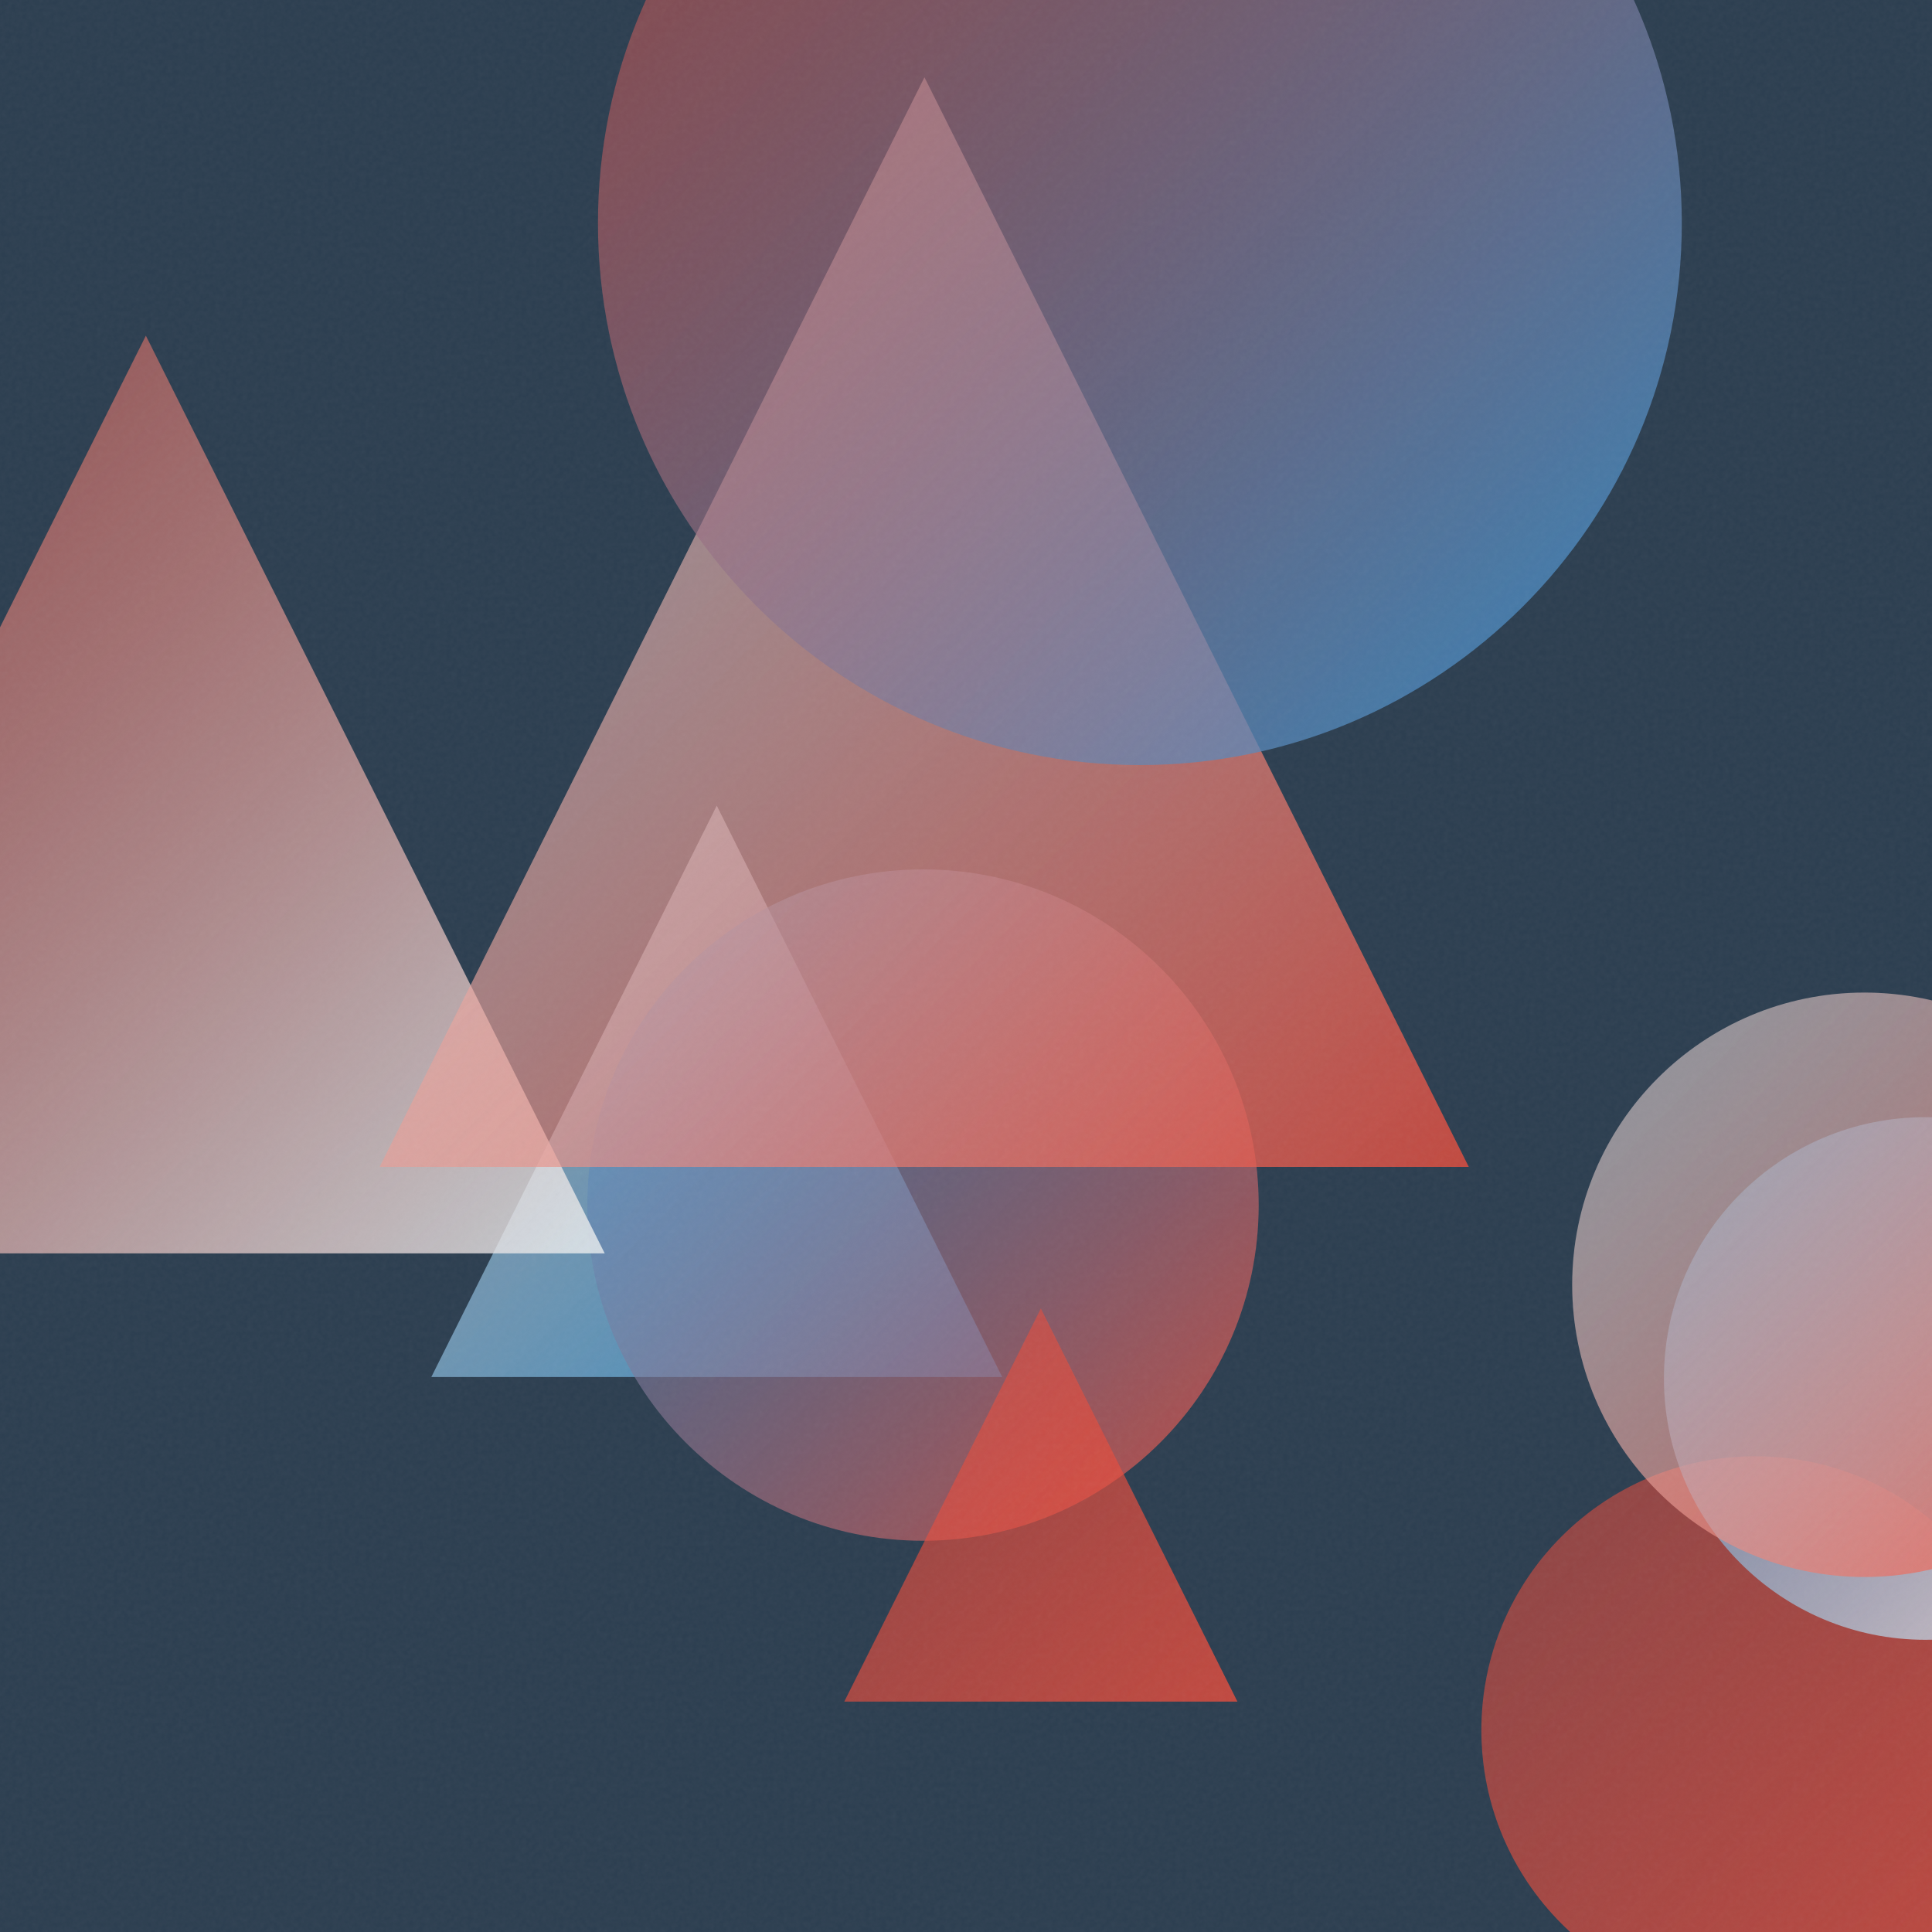
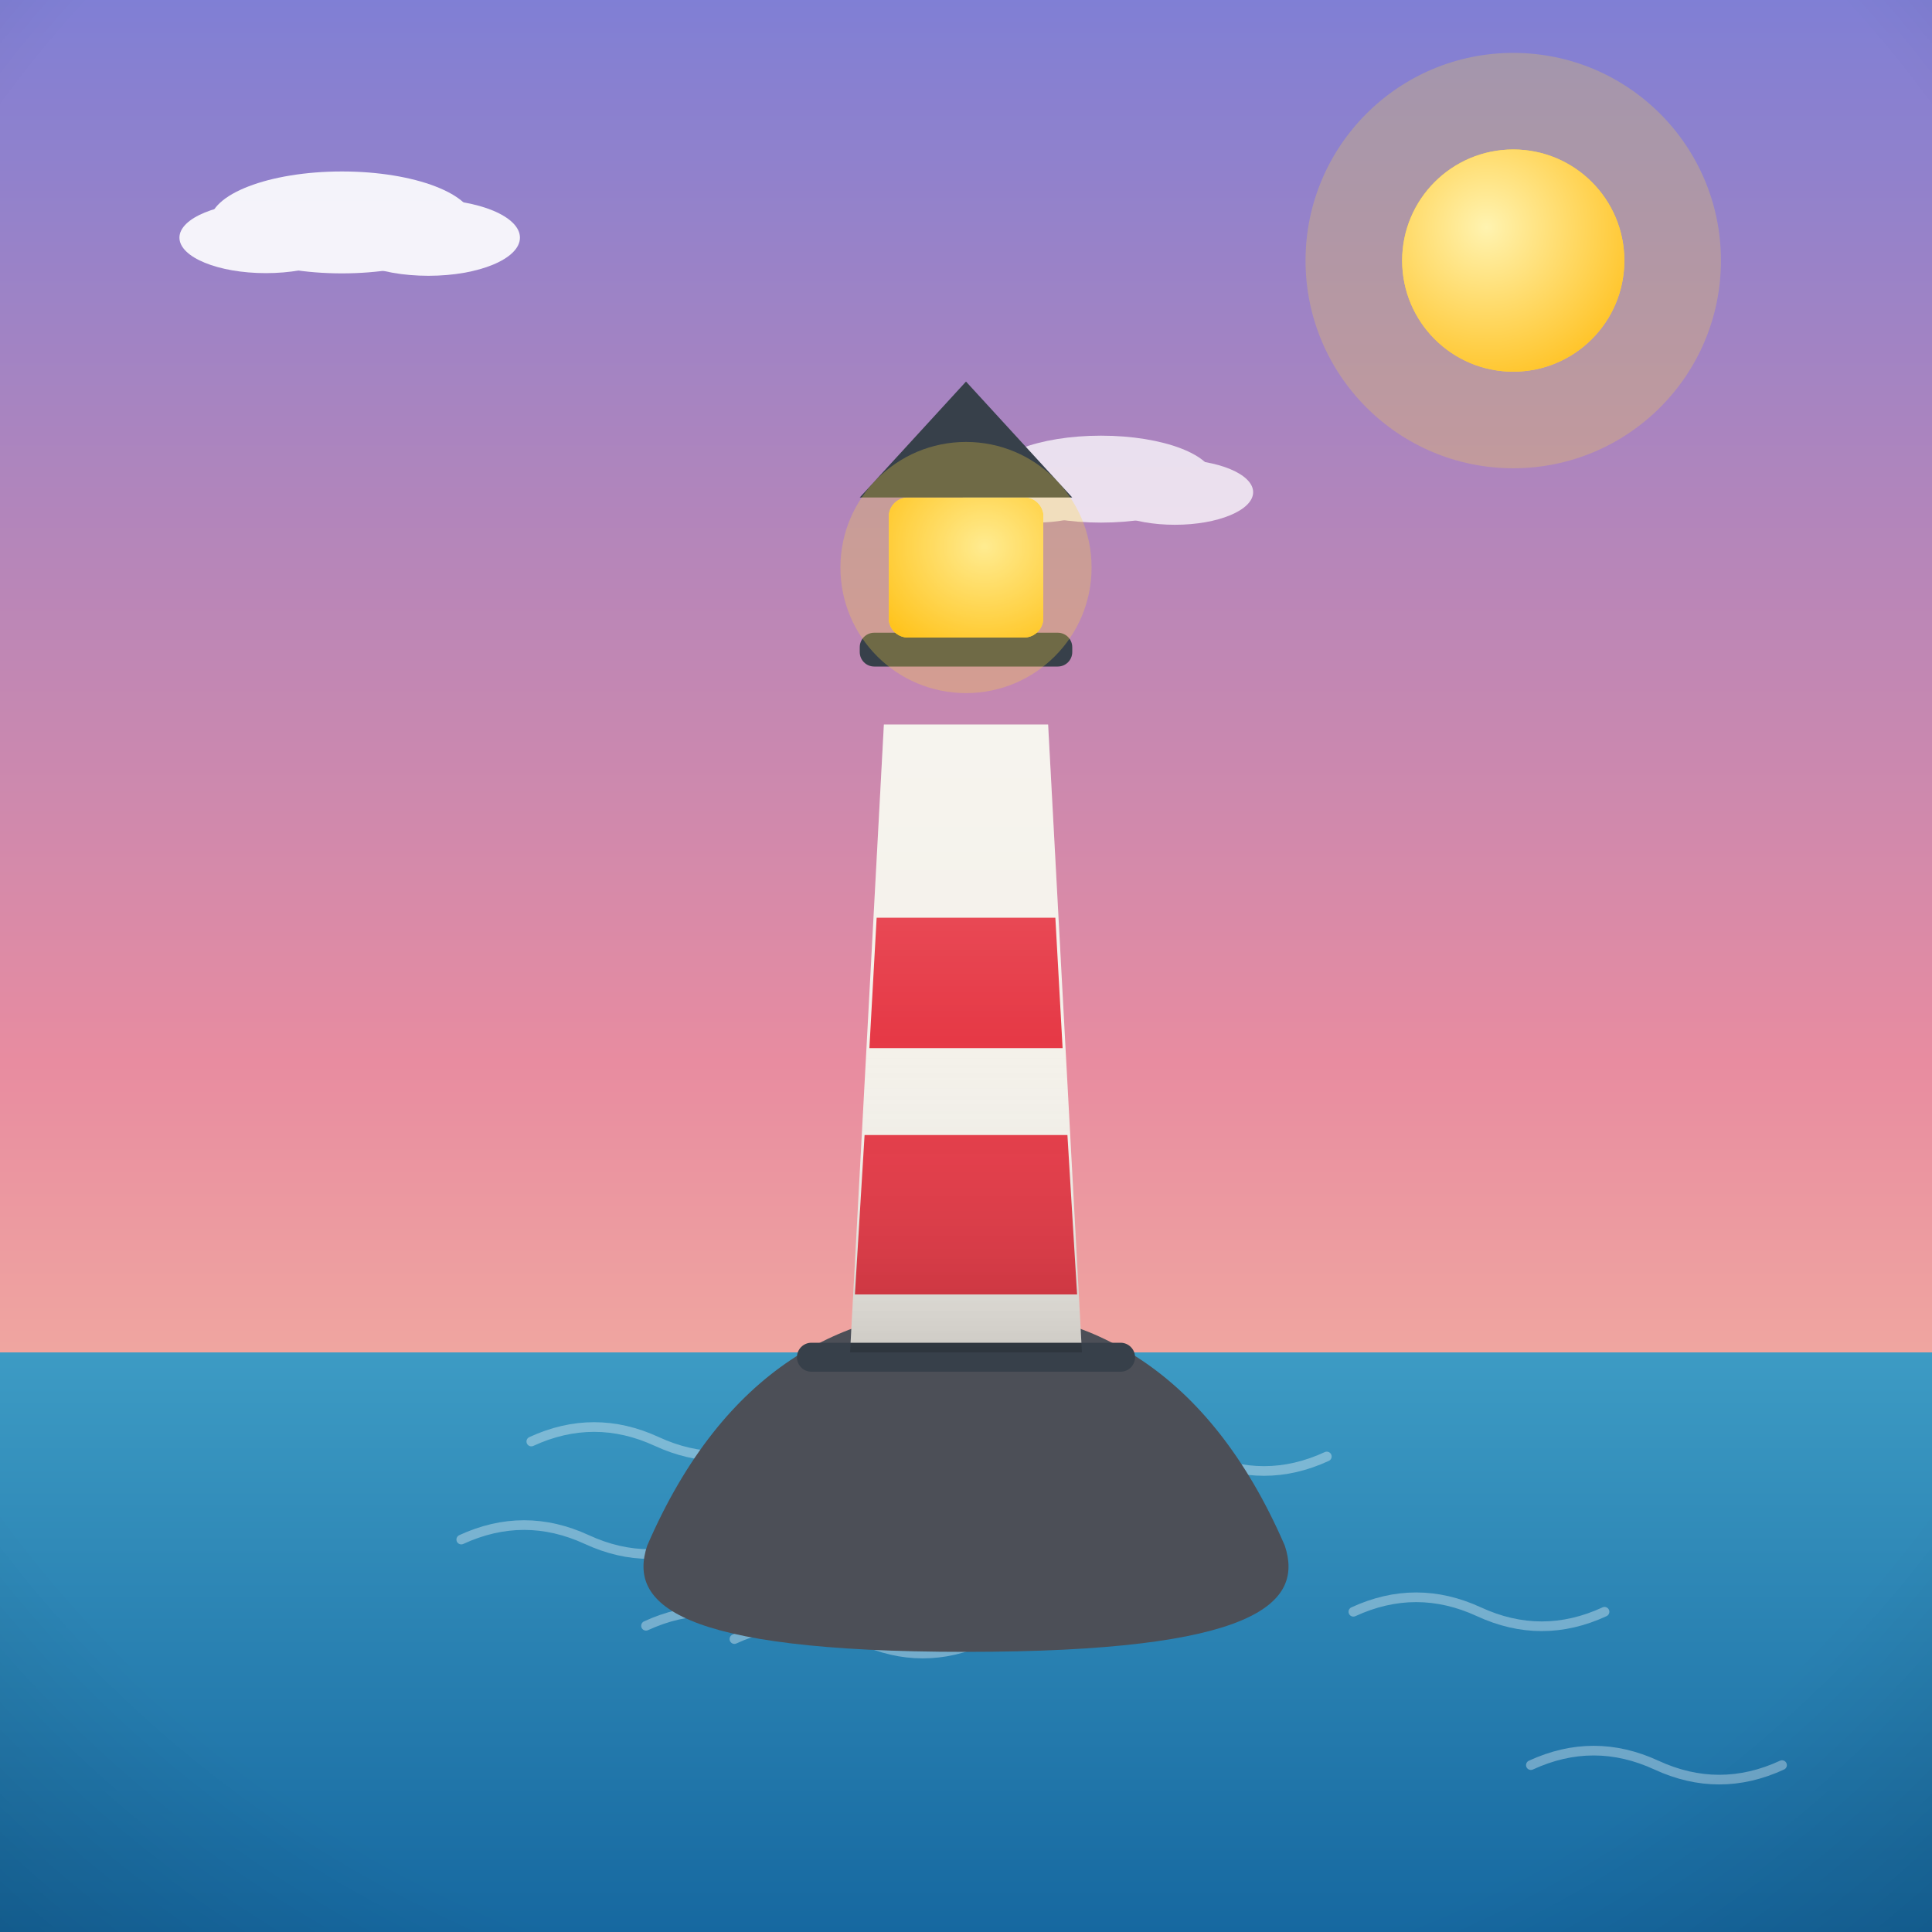
- <svg xmlns="http://www.w3.org/2000/svg" viewBox="0 0 400 400">
+ <svg xmlns="http://www.w3.org/2000/svg" viewBox="0 0 800 800">
  <defs>
-     <linearGradient id="g0" x1="89.3" y1="166.8" x2="207.5" y2="285.1" gradientUnits="userSpaceOnUse">
-       <stop offset="0" stop-color="#ECF0F1" stop-opacity="0.5" />
-       <stop offset="1" stop-color="#3498DB" stop-opacity="0.8" />
+     <linearGradient id="sky" x1="0" y1="0" x2="0" y2="1">
+       <stop offset="0" stop-color="#7f7fd5" />
+       <stop offset="0.55" stop-color="#e88ca0" />
+       <stop offset="1" stop-color="#ffd9a0" />
    </linearGradient>
-     <linearGradient id="g1" x1="121.6" y1="180.0" x2="260.6" y2="319.0" gradientUnits="userSpaceOnUse">
-       <stop offset="0" stop-color="#3498DB" stop-opacity="0.5" />
-       <stop offset="1" stop-color="#E74C3C" stop-opacity="0.8" />
+     <radialGradient id="sunG" cx="0.38" cy="0.35" r="0.9">
+       <stop offset="0" stop-color="#fff3b0" />
+       <stop offset="1" stop-color="#ffb703" />
+     </radialGradient>
+     <linearGradient id="ground" x1="0" y1="0" x2="0" y2="1">
+       <stop offset="0" stop-color="#69b06f" />
+       <stop offset="1" stop-color="#3c7a44" />
    </linearGradient>
-     <linearGradient id="g2" x1="306.7" y1="301.5" x2="420.1" y2="414.9" gradientUnits="userSpaceOnUse">
-       <stop offset="0" stop-color="#E74C3C" stop-opacity="0.5" />
-       <stop offset="1" stop-color="#E74C3C" stop-opacity="0.8" />
+     <linearGradient id="sea" x1="0" y1="0" x2="0" y2="1">
+       <stop offset="0" stop-color="#3d9bc4" />
+       <stop offset="1" stop-color="#1668a0" />
    </linearGradient>
-     <linearGradient id="g3" x1="344.6" y1="231.4" x2="452.7" y2="339.5" gradientUnits="userSpaceOnUse">
-       <stop offset="0" stop-color="#3498DB" stop-opacity="0.5" />
-       <stop offset="1" stop-color="#ECF0F1" stop-opacity="0.8" />
+     <linearGradient id="shade" x1="0" y1="0" x2="0" y2="1">
+       <stop offset="0" stop-color="#ffffff" stop-opacity="0.20" />
+       <stop offset="0.5" stop-color="#ffffff" stop-opacity="0" />
+       <stop offset="1" stop-color="#000000" stop-opacity="0.16" />
    </linearGradient>
-     <linearGradient id="g4" x1="-64.8" y1="69.5" x2="125.2" y2="259.5" gradientUnits="userSpaceOnUse">
-       <stop offset="0" stop-color="#E74C3C" stop-opacity="0.5" />
-       <stop offset="1" stop-color="#ECF0F1" stop-opacity="0.8" />
-     </linearGradient>
-     <linearGradient id="g5" x1="78.6" y1="16.0" x2="304.1" y2="241.6" gradientUnits="userSpaceOnUse">
-       <stop offset="0" stop-color="#ECF0F1" stop-opacity="0.5" />
-       <stop offset="1" stop-color="#E74C3C" stop-opacity="0.8" />
-     </linearGradient>
-     <linearGradient id="g6" x1="174.8" y1="270.9" x2="256.2" y2="352.3" gradientUnits="userSpaceOnUse">
-       <stop offset="0" stop-color="#E74C3C" stop-opacity="0.5" />
-       <stop offset="1" stop-color="#E74C3C" stop-opacity="0.8" />
-     </linearGradient>
-     <linearGradient id="g7" x1="123.8" y1="-66.0" x2="348.1" y2="158.4" gradientUnits="userSpaceOnUse">
-       <stop offset="0" stop-color="#E74C3C" stop-opacity="0.5" />
-       <stop offset="1" stop-color="#3498DB" stop-opacity="0.8" />
-     </linearGradient>
-     <linearGradient id="g8" x1="325.5" y1="205.5" x2="446.5" y2="326.5" gradientUnits="userSpaceOnUse">
-       <stop offset="0" stop-color="#ECF0F1" stop-opacity="0.5" />
-       <stop offset="1" stop-color="#E74C3C" stop-opacity="0.8" />
-     </linearGradient>
-     <filter id="n">
-       <feTurbulence type="fractalNoise" baseFrequency="0.9" numOctaves="2" stitchTiles="stitch" />
-       <feColorMatrix type="saturate" values="0" />
-     </filter>
+     <radialGradient id="vig" cx="0.5" cy="0.42" r="0.85">
+       <stop offset="0.72" stop-color="#000000" stop-opacity="0" />
+       <stop offset="1" stop-color="#000000" stop-opacity="0.20" />
+     </radialGradient>
  </defs>
-   <rect width="400" height="400" fill="#2C3E50" />
-   <path d="M 148.4 166.8 L 207.5 285.1 L 89.3 285.1 Z" fill="url(#g0)" />
-   <circle cx="191.1" cy="249.5" r="69.5" fill="url(#g1)" />
-   <circle cx="363.4" cy="358.2" r="56.7" fill="url(#g2)" />
-   <circle cx="398.6" cy="285.4" r="54.1" fill="url(#g3)" />
-   <path d="M 30.2 69.5 L 125.2 259.5 L -64.8 259.5 Z" fill="url(#g4)" />
-   <path d="M 191.4 16.0 L 304.1 241.6 L 78.6 241.6 Z" fill="url(#g5)" />
-   <path d="M 215.5 270.9 L 256.2 352.3 L 174.8 352.3 Z" fill="url(#g6)" />
-   <circle cx="236.0" cy="46.2" r="112.2" fill="url(#g7)" />
-   <circle cx="386.0" cy="266.0" r="60.5" fill="url(#g8)" />
-   <rect width="400" height="400" filter="url(#n)" opacity="0.05" />
+   <rect width="800" height="800" fill="url(#sky)" />
+   <circle cx="626.6" cy="107.9" r="86" fill="#ffd93d" opacity="0.25" />
+   <circle cx="626.6" cy="107.9" r="46" fill="#ffd93d" />
+   <circle cx="626.6" cy="107.9" r="46" fill="url(#sunG)" />
+   <g fill="#ffffff" opacity="0.9">
+     <ellipse cx="141.6" cy="92.1" rx="54.7" ry="21.1" />
+     <ellipse cx="110.1" cy="98.4" rx="35.8" ry="14.7" />
+     <ellipse cx="177.4" cy="98.4" rx="37.9" ry="15.8" />
+   </g>
+   <g fill="#ffffff" opacity="0.75">
+     <ellipse cx="455.9" cy="198.4" rx="46.8" ry="18" />
+     <ellipse cx="428.8" cy="203.8" rx="30.6" ry="12.6" />
+     <ellipse cx="486.5" cy="203.8" rx="32.4" ry="13.5" />
+   </g>
+   <rect y="560" width="800" height="240" fill="url(#sea)" />
+   <path d="M 445.4 603.1 q 26 -12 52 0 q 26 12 52 0" fill="none" stroke="#ffffff" stroke-width="4" stroke-linecap="round" opacity="0.35" />
+   <path d="M 220 596.9 q 26 -12 52 0 q 26 12 52 0" fill="none" stroke="#ffffff" stroke-width="4" stroke-linecap="round" opacity="0.35" />
+   <path d="M 191 637.5 q 26 -12 52 0 q 26 12 52 0" fill="none" stroke="#ffffff" stroke-width="4" stroke-linecap="round" opacity="0.35" />
+   <path d="M 633.9 730.9 q 26 -12 52 0 q 26 12 52 0" fill="none" stroke="#ffffff" stroke-width="4" stroke-linecap="round" opacity="0.35" />
+   <path d="M 560.4 667.4 q 26 -12 52 0 q 26 12 52 0" fill="none" stroke="#ffffff" stroke-width="4" stroke-linecap="round" opacity="0.35" />
+   <path d="M 267.5 673.2 q 26 -12 52 0 q 26 12 52 0" fill="none" stroke="#ffffff" stroke-width="4" stroke-linecap="round" opacity="0.35" />
+   <path d="M 304.1 678.7 q 26 -12 52 0 q 26 12 52 0" fill="none" stroke="#ffffff" stroke-width="4" stroke-linecap="round" opacity="0.35" />
+   <g transform="translate(400 0) scale(-1 1) translate(-400 0)">
+     <path d="M268 640 C 300 566 350 542 400 542 C 450 542 500 566 532 640 C 540 664 520 684 400 684 C 280 684 260 664 268 640 Z" fill="#4c4f57" />
+     <path d="M352 560 L 366 300 L 434 300 L 448 560 Z" fill="#f4f1ea" />
+     <path d="M358 470 L 442 470 L 446 536 L 354 536 Z M363 380 L 437 380 L 440 434 L 360 434 Z" fill="#e63946" />
+     <rect x="356" y="262" width="88" height="14" rx="6" fill="#37404a" />
+     <rect x="368" y="206" width="64" height="58" rx="8" fill="#ffd93d" />
+     <rect x="368" y="206" width="64" height="58" rx="8" fill="url(#sunG)" />
+     <path d="M356 206 L 444 206 L 400 158 Z" fill="#37404a" />
+     <circle cx="400" cy="235" r="52" fill="#ffd93d" opacity="0.28" />
+     <rect x="330" y="556" width="140" height="12" rx="6" fill="#37404a" />
+     <path d="M352 560 L 366 300 L 434 300 L 448 560 Z" fill="url(#shade)" />
+   </g>
+   <rect width="800" height="800" fill="url(#vig)" />
</svg>
